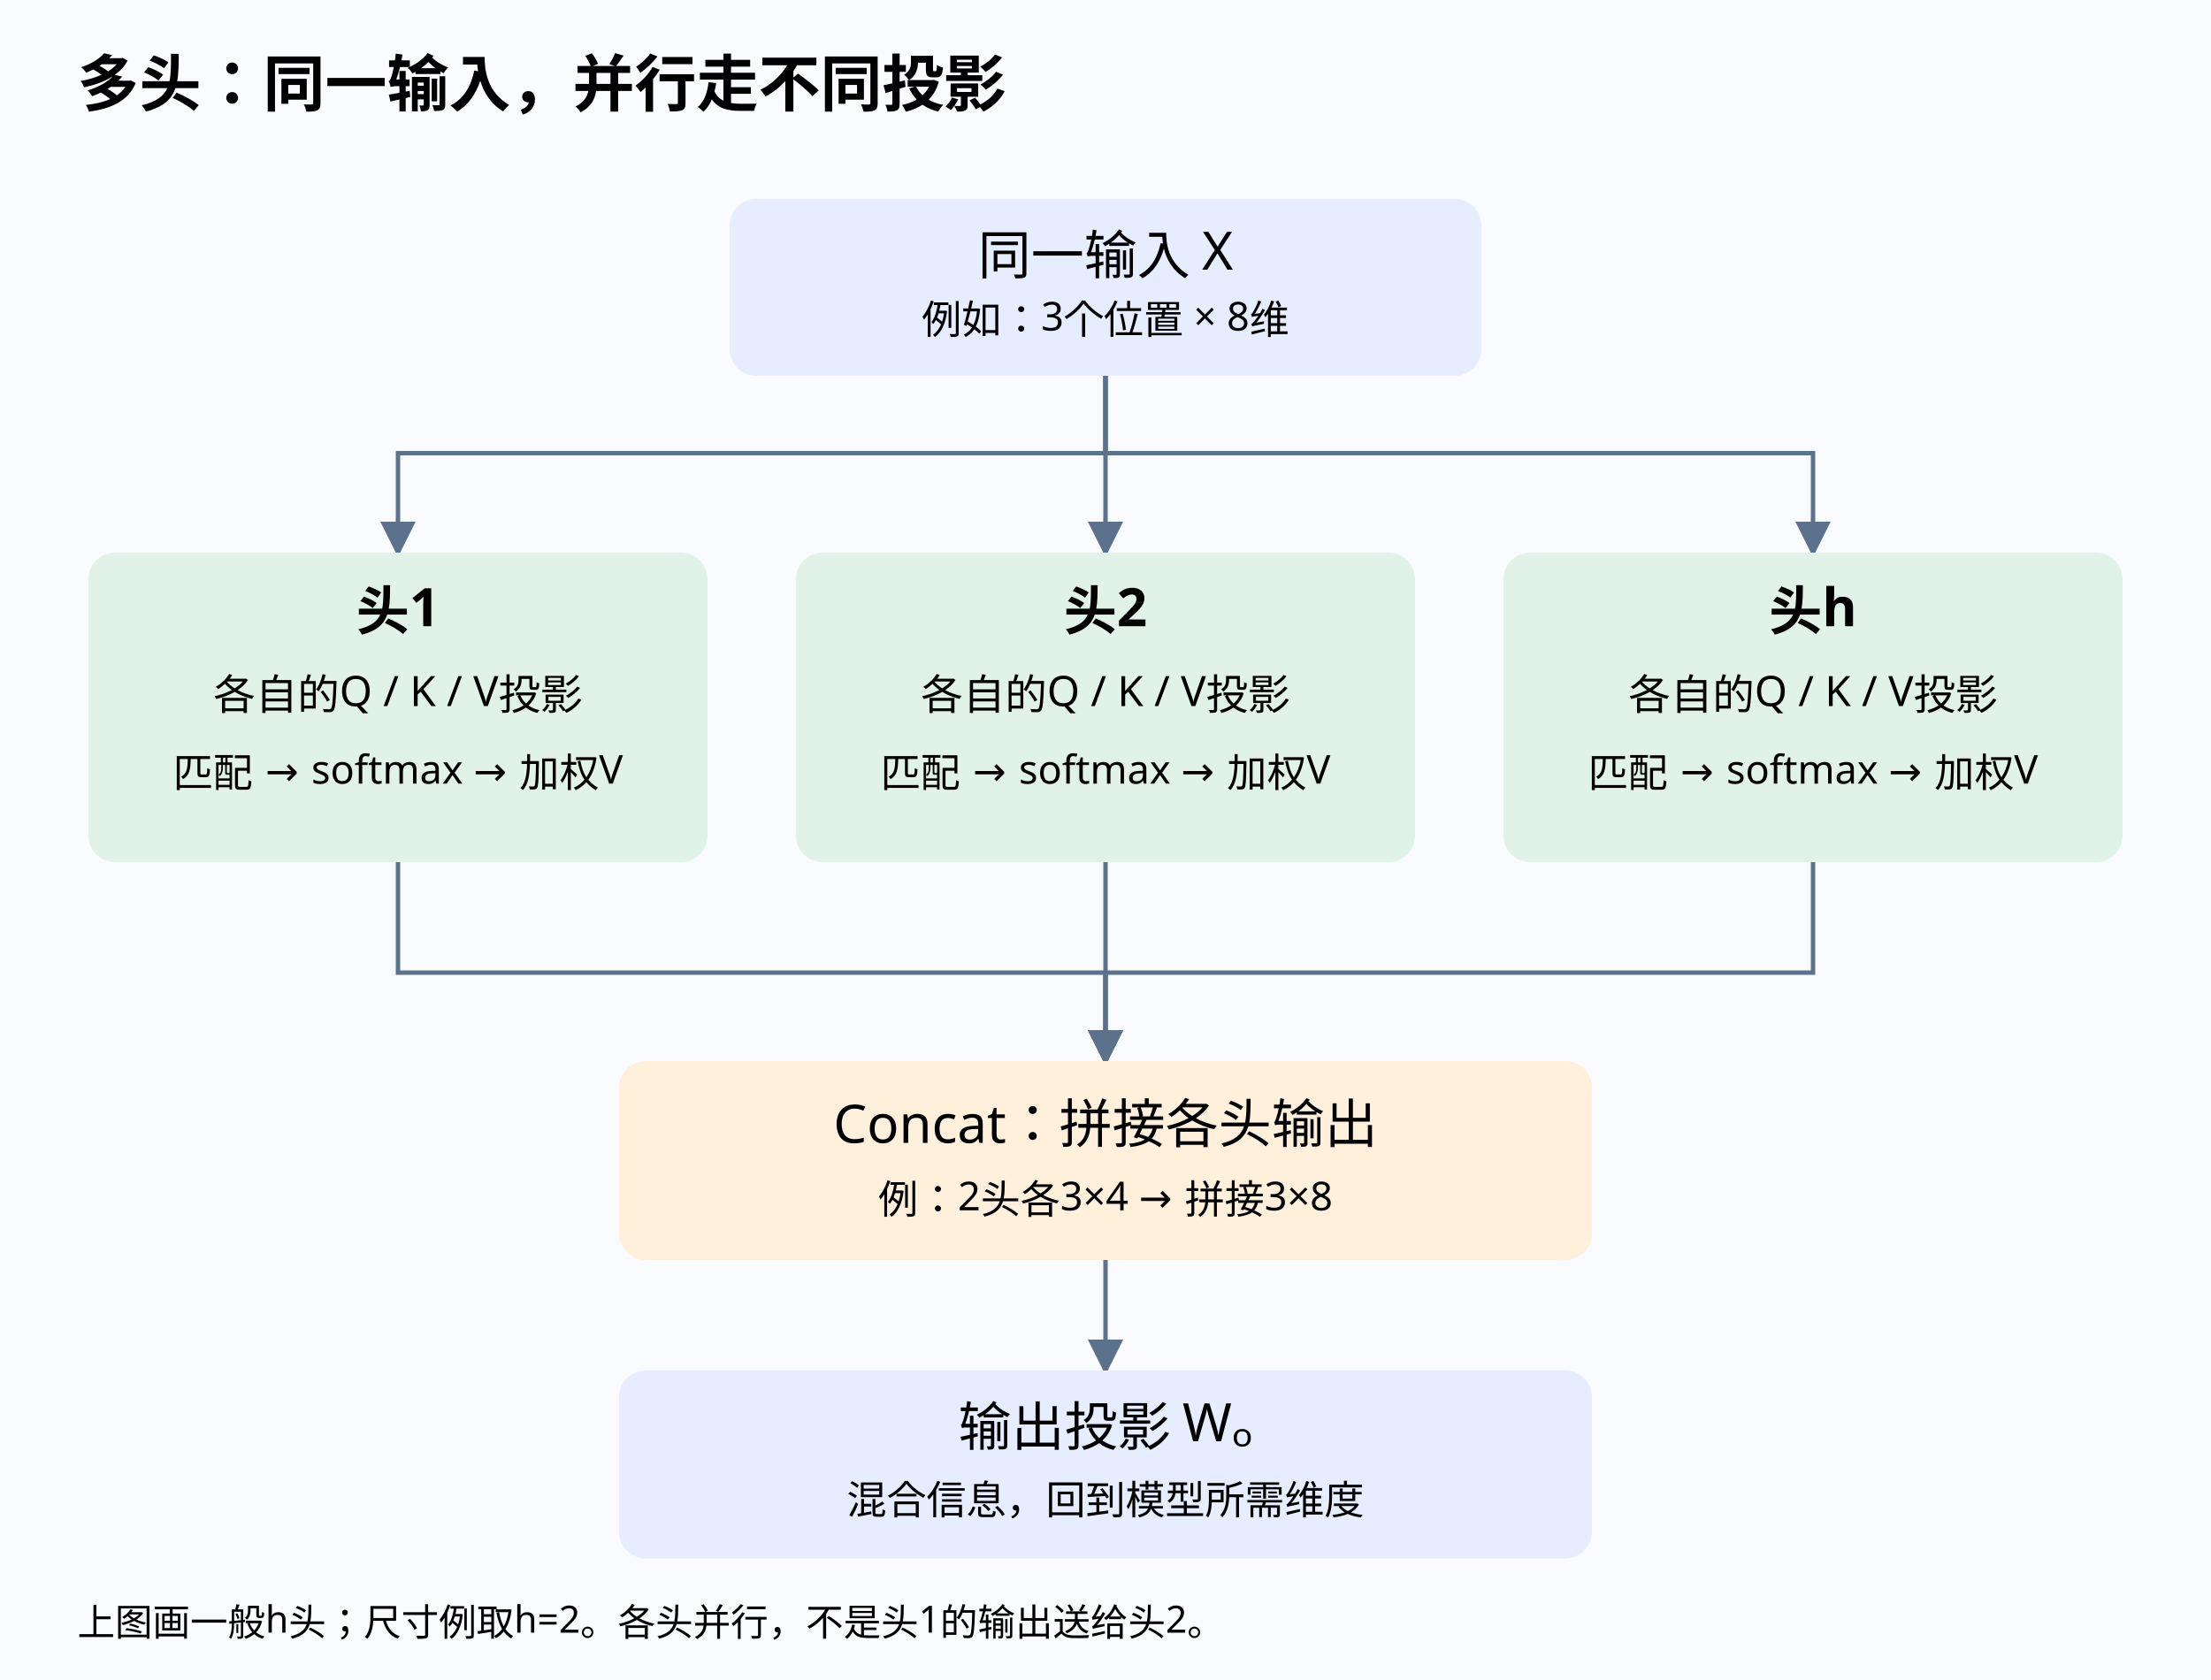
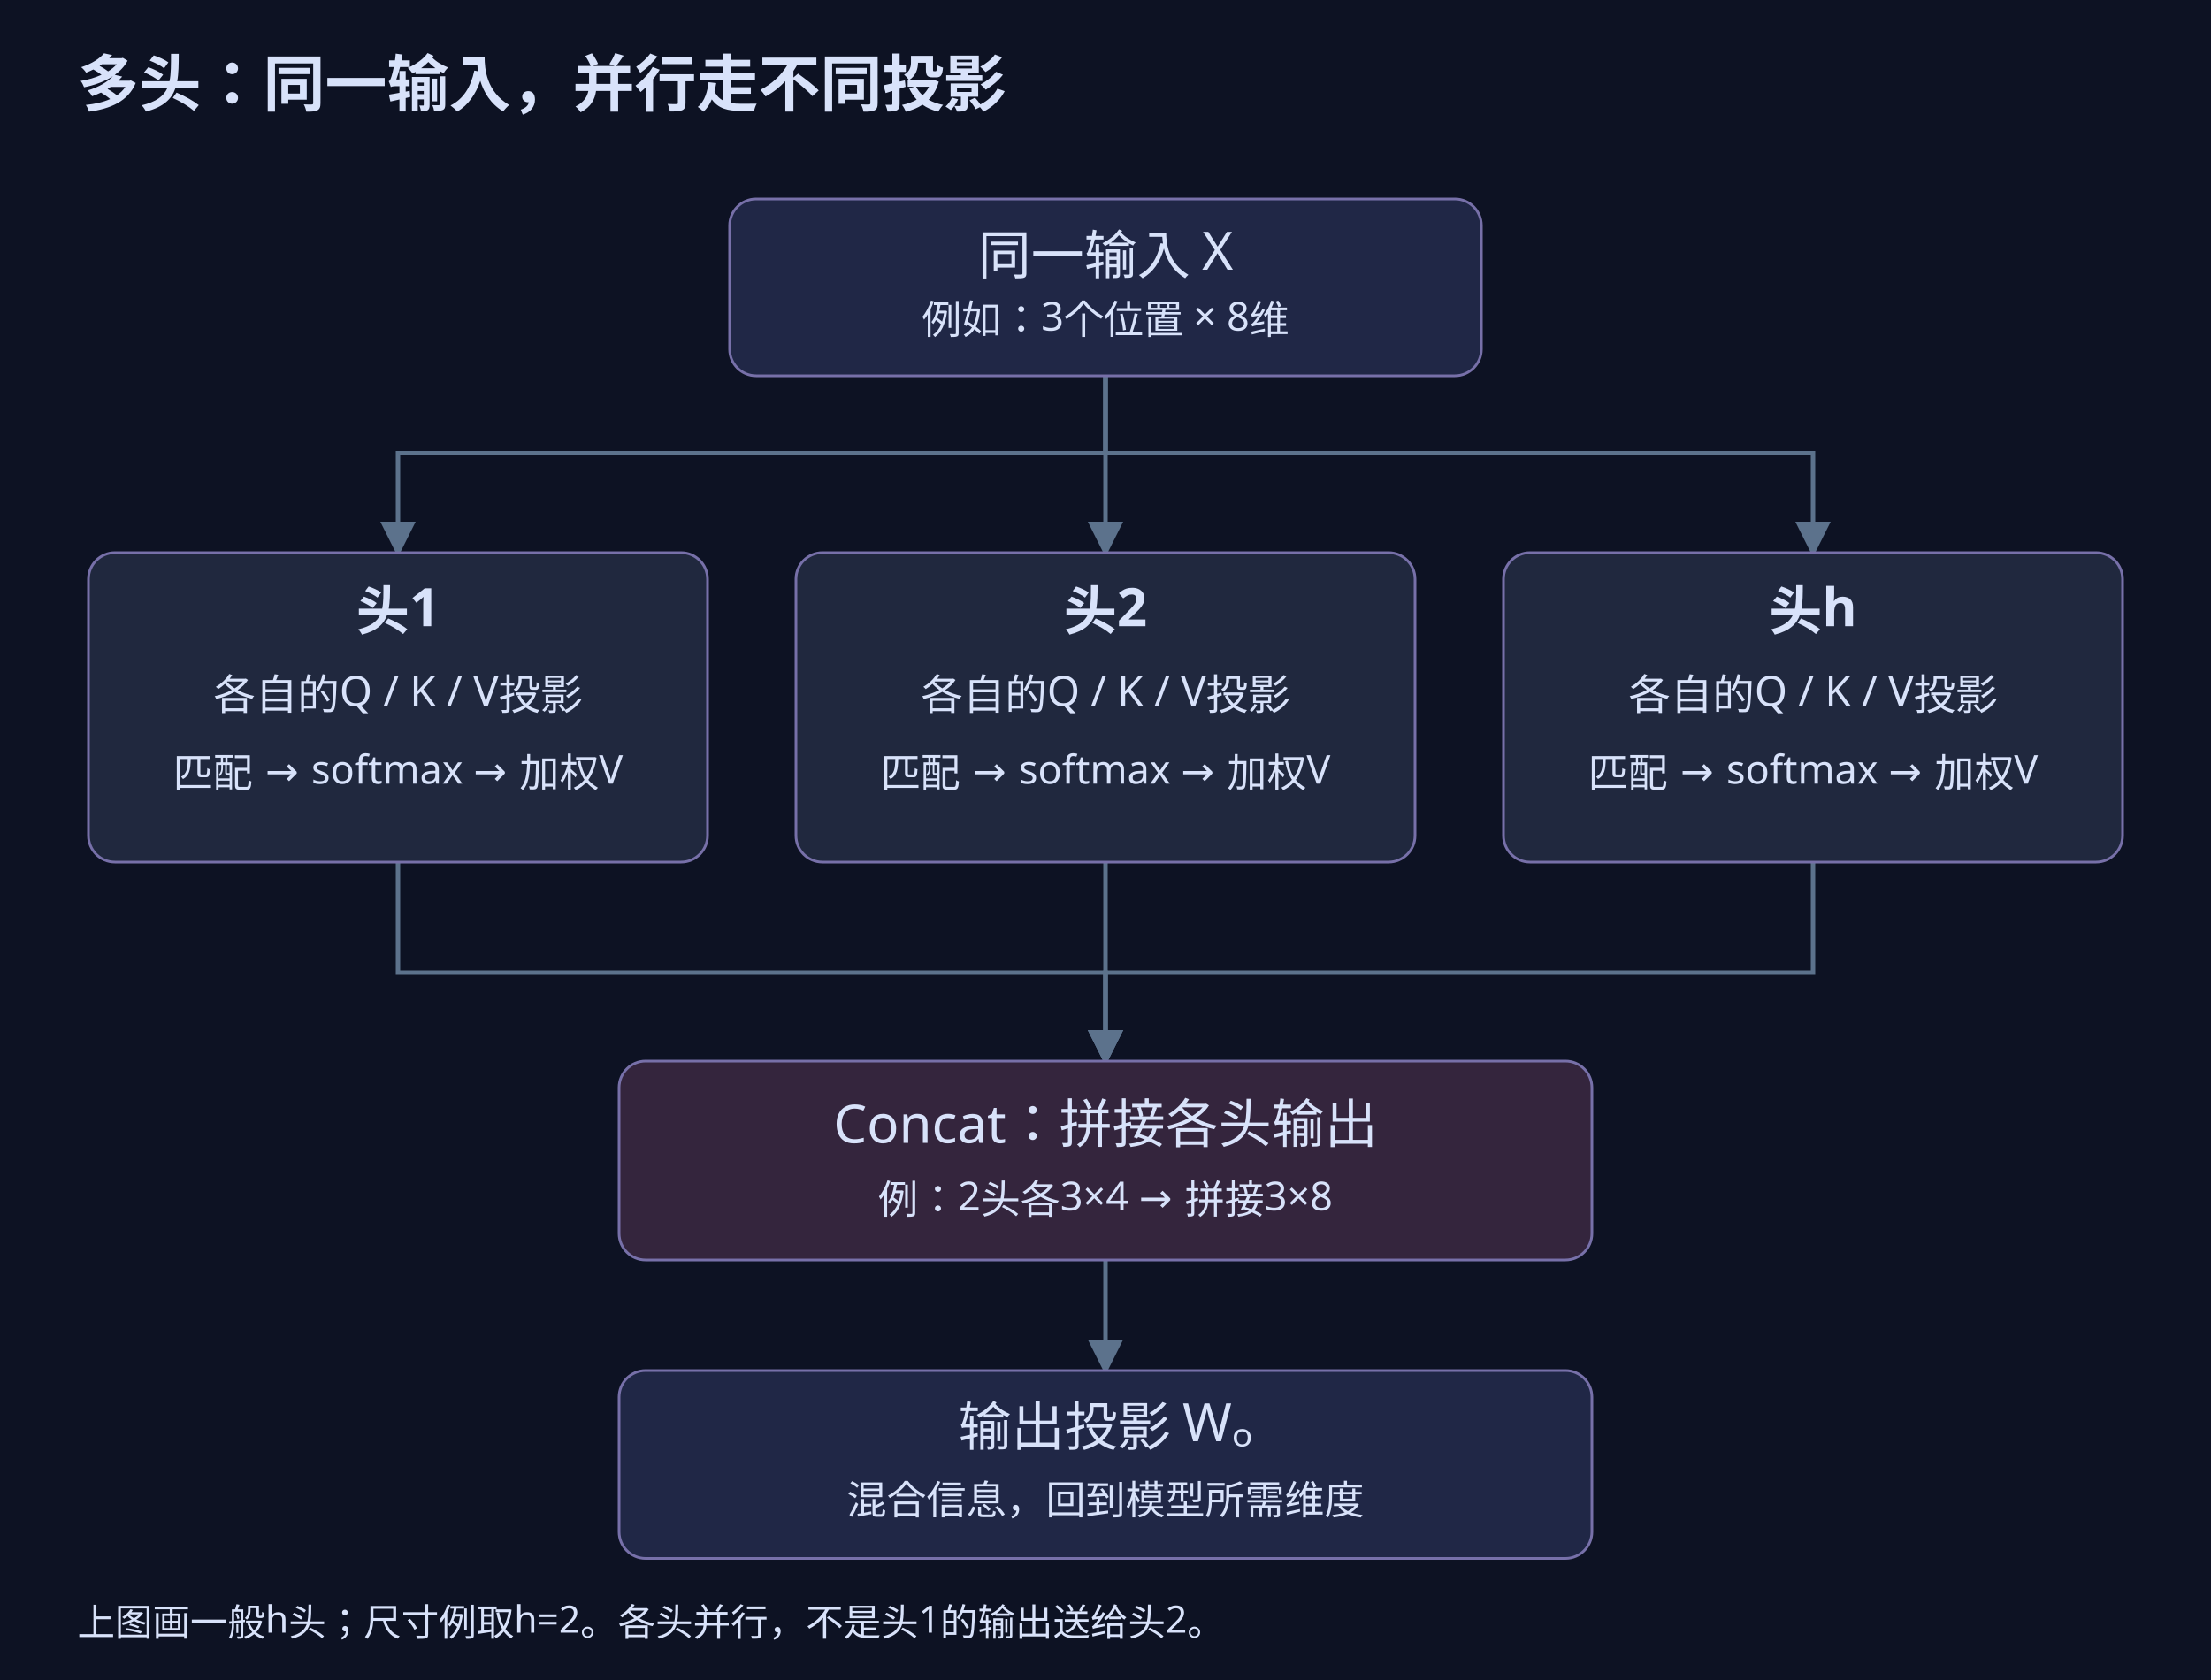
- <svg xmlns="http://www.w3.org/2000/svg" viewBox="0 0 1000 760" role="img">
+ <svg xmlns="http://www.w3.org/2000/svg" viewBox="0 0 1000 760" role="img" class="atlas-interactive-svg" style="width:100%;height:auto;display:block">
+   <style>.atlas-diagram-node{cursor:pointer;outline:none}.atlas-diagram-node rect{transition:stroke .3s,fill .3s}.atlas-diagram-node:hover rect,.atlas-diagram-node:focus rect{stroke:#c8b7ff;stroke-width:2.5}.atlas-diagram-node.is-selected rect{fill:#3c2d60;stroke:#c4acff;stroke-width:2.5;filter:drop-shadow(0 0 9px #986dff55)}path[marker-end]{stroke-dasharray:10 6;animation:atlas-edge 3s linear infinite}@keyframes atlas-edge{to{stroke-dashoffset:-64}}@media(prefers-reduced-motion:reduce){*{animation:none!important;transition:none!important}}</style>
  <defs>
    <marker id="a" markerWidth="8" markerHeight="8" refX="7" refY="4" orient="auto">
      <path d="M0 0L8 4L0 8" fill="#5c728c" />
    </marker>
  </defs>
-   <rect width="1000" height="760" fill="#fafbfe" />
+   <rect width="1000" height="760" fill="#0d1223" />
  <g font-family="PingFang SC,sans-serif">
-     <text x="35" y="48" font-size="28" font-weight="700">多头：同一输入，并行走不同投影</text>
+     <text x="35" y="48" font-size="28" font-weight="700" fill="#d8e2fa">多头：同一输入，并行走不同投影</text>
    <g stroke="#5c728c" stroke-width="2" fill="none" marker-end="url(#a)">
      <path d="M500 170V205H180V250" />
      <path d="M500 170V250" />
      <path d="M500 170V205H820V250" />
      <path d="M180 390V440H500V480" />
      <path d="M500 390V480" />
      <path d="M820 390V440H500V480" />
      <path d="M500 570V620" />
    </g>
-     <rect x="330" y="90" width="340" height="80" rx="12" fill="#e5edff" />
-     <text x="500" y="124" text-anchor="middle" font-size="24">同一输入 X</text>
-     <text x="500" y="151" text-anchor="middle" font-size="18">例如：3个位置 × 8维</text>
-     <rect x="40" y="250" width="280" height="140" rx="12" fill="#e1f2e9" />
-     <text x="180" y="285" text-anchor="middle" font-size="24" font-weight="600">头1</text>
-     <text x="180" y="321" text-anchor="middle" font-size="19">各自的Q / K / V投影</text>
-     <text x="180" y="356" text-anchor="middle" font-size="18">匹配 → softmax → 加权V</text>
-     <rect x="360" y="250" width="280" height="140" rx="12" fill="#e1f2e9" />
-     <text x="500" y="285" text-anchor="middle" font-size="24" font-weight="600">头2</text>
-     <text x="500" y="321" text-anchor="middle" font-size="19">各自的Q / K / V投影</text>
-     <text x="500" y="356" text-anchor="middle" font-size="18">匹配 → softmax → 加权V</text>
-     <rect x="680" y="250" width="280" height="140" rx="12" fill="#e1f2e9" />
-     <text x="820" y="285" text-anchor="middle" font-size="24" font-weight="600">头h</text>
-     <text x="820" y="321" text-anchor="middle" font-size="19">各自的Q / K / V投影</text>
-     <text x="820" y="356" text-anchor="middle" font-size="18">匹配 → softmax → 加权V</text>
-     <rect x="280" y="480" width="440" height="90" rx="12" fill="#fff0dc" />
-     <text x="500" y="517" text-anchor="middle" font-size="24">Concat：拼接各头输出</text>
-     <text x="500" y="549" text-anchor="middle" font-size="18">例：2头各3×4 → 拼接3×8</text>
-     <rect x="280" y="620" width="440" height="85" rx="12" fill="#e5edff" />
-     <text x="500" y="654" text-anchor="middle" font-size="24">输出投影 Wₒ</text>
-     <text x="500" y="685" text-anchor="middle" font-size="18">混合信息，回到模型所需维度</text>
-     <text x="35" y="740" font-size="17">上图画一般h头；尺寸例取h=2。各头并行，不是头1的输出送给头2。</text>
+     <g class="atlas-diagram-node" data-node="0" tabindex="0" role="button" aria-label="同一输入 X；例如：3个位置 × 8维">
+       <rect x="330" y="90" width="340" height="80" rx="12" fill="#202746" stroke="#7770a9" stroke-width="1.2" />
+       <text x="500" y="124" text-anchor="middle" font-size="24" fill="#d8e2fa">同一输入 X</text>
+       <text x="500" y="151" text-anchor="middle" font-size="18" fill="#d8e2fa">例如：3个位置 × 8维</text>
+     </g>
+     <g class="atlas-diagram-node" data-node="1" tabindex="0" role="button" aria-label="头1；各自的Q / K / V投影；匹配 → softmax → 加权V">
+       <rect x="40" y="250" width="280" height="140" rx="12" fill="#20283e" stroke="#7770a9" stroke-width="1.2" />
+       <text x="180" y="285" text-anchor="middle" font-size="24" font-weight="600" fill="#d8e2fa">头1</text>
+       <text x="180" y="321" text-anchor="middle" font-size="19" fill="#d8e2fa">各自的Q / K / V投影</text>
+       <text x="180" y="356" text-anchor="middle" font-size="18" fill="#d8e2fa">匹配 → softmax → 加权V</text>
+     </g>
+     <g class="atlas-diagram-node" data-node="2" tabindex="0" role="button" aria-label="头2；各自的Q / K / V投影；匹配 → softmax → 加权V">
+       <rect x="360" y="250" width="280" height="140" rx="12" fill="#20283e" stroke="#7770a9" stroke-width="1.2" />
+       <text x="500" y="285" text-anchor="middle" font-size="24" font-weight="600" fill="#d8e2fa">头2</text>
+       <text x="500" y="321" text-anchor="middle" font-size="19" fill="#d8e2fa">各自的Q / K / V投影</text>
+       <text x="500" y="356" text-anchor="middle" font-size="18" fill="#d8e2fa">匹配 → softmax → 加权V</text>
+     </g>
+     <g class="atlas-diagram-node" data-node="3" tabindex="0" role="button" aria-label="头h；各自的Q / K / V投影；匹配 → softmax → 加权V">
+       <rect x="680" y="250" width="280" height="140" rx="12" fill="#20283e" stroke="#7770a9" stroke-width="1.2" />
+       <text x="820" y="285" text-anchor="middle" font-size="24" font-weight="600" fill="#d8e2fa">头h</text>
+       <text x="820" y="321" text-anchor="middle" font-size="19" fill="#d8e2fa">各自的Q / K / V投影</text>
+       <text x="820" y="356" text-anchor="middle" font-size="18" fill="#d8e2fa">匹配 → softmax → 加权V</text>
+     </g>
+     <g class="atlas-diagram-node" data-node="4" tabindex="0" role="button" aria-label="Concat：拼接各头输出；例：2头各3×4 → 拼接3×8">
+       <rect x="280" y="480" width="440" height="90" rx="12" fill="#34253d" stroke="#7770a9" stroke-width="1.2" />
+       <text x="500" y="517" text-anchor="middle" font-size="24" fill="#d8e2fa">Concat：拼接各头输出</text>
+       <text x="500" y="549" text-anchor="middle" font-size="18" fill="#d8e2fa">例：2头各3×4 → 拼接3×8</text>
+     </g>
+     <g class="atlas-diagram-node" data-node="5" tabindex="0" role="button" aria-label="输出投影 Wₒ；混合信息，回到模型所需维度">
+       <rect x="280" y="620" width="440" height="85" rx="12" fill="#202746" stroke="#7770a9" stroke-width="1.2" />
+       <text x="500" y="654" text-anchor="middle" font-size="24" fill="#d8e2fa">输出投影 Wₒ</text>
+       <text x="500" y="685" text-anchor="middle" font-size="18" fill="#d8e2fa">混合信息，回到模型所需维度</text>
+     </g>
+     <text x="35" y="740" font-size="17" fill="#d8e2fa">上图画一般h头；尺寸例取h=2。各头并行，不是头1的输出送给头2。</text>
  </g>
</svg>
